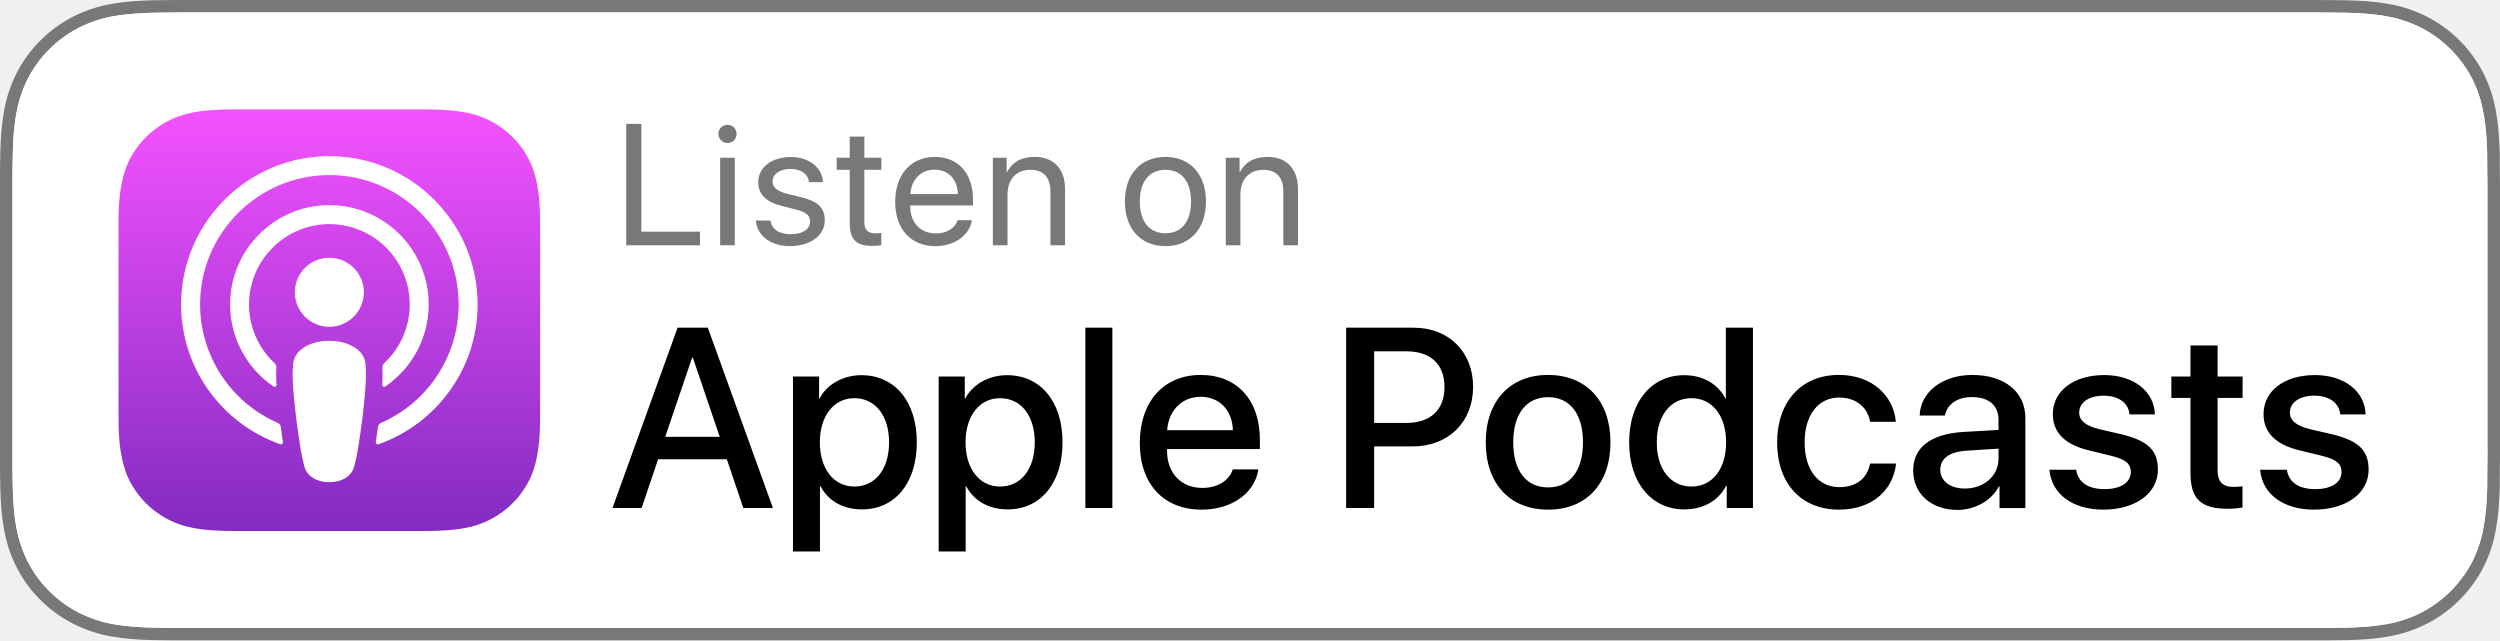
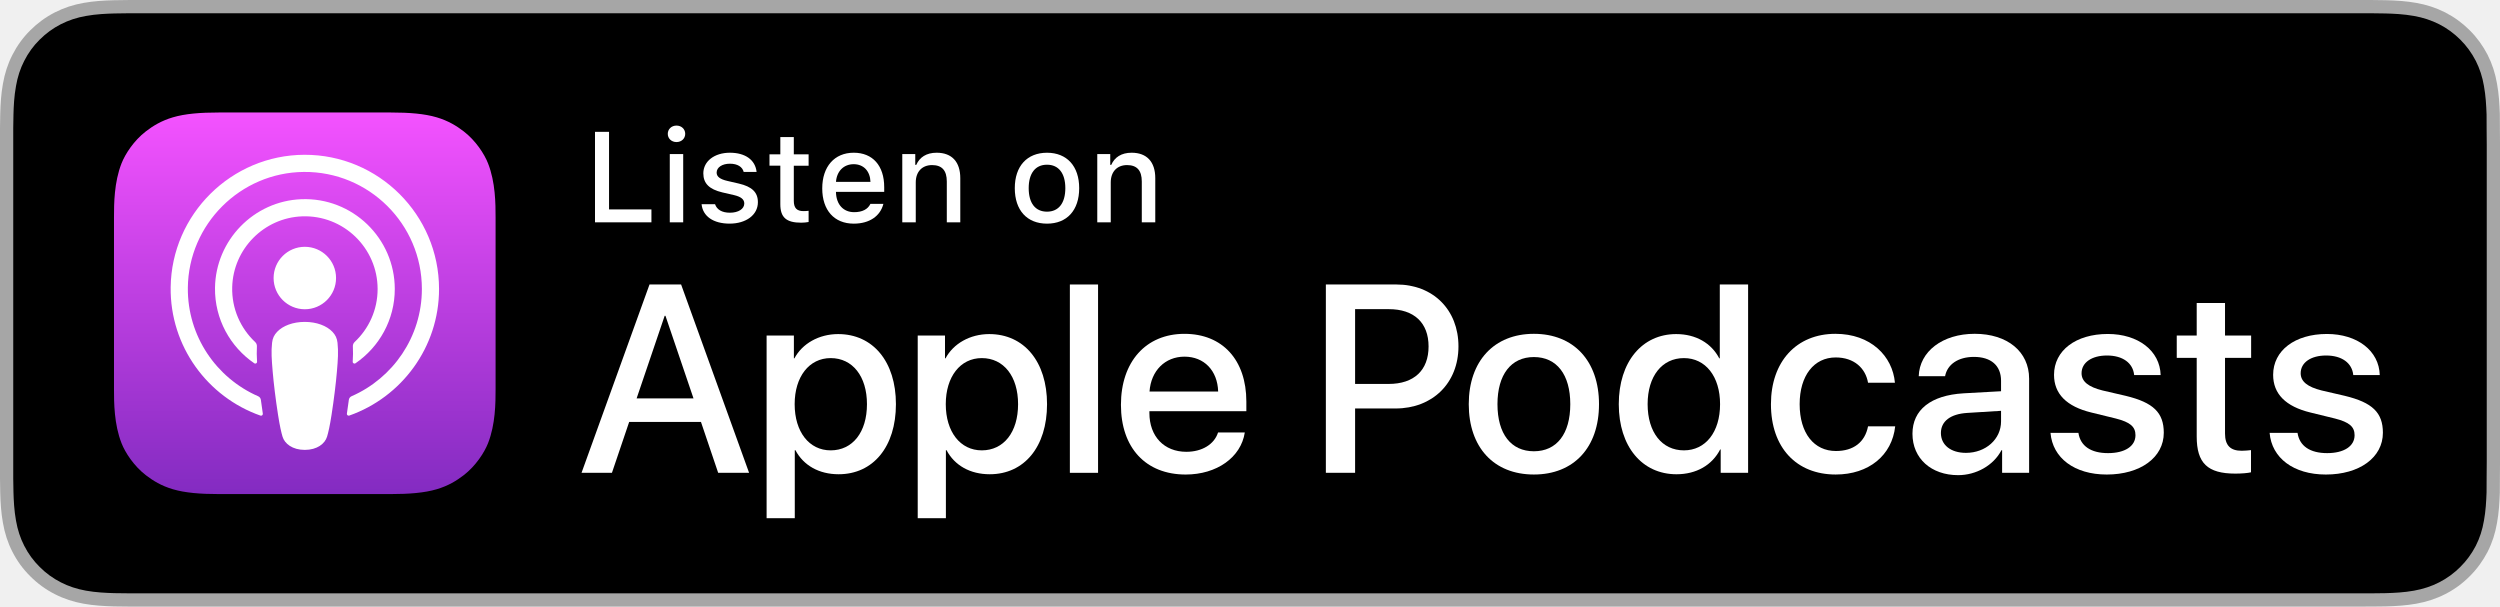
- <svg xmlns="http://www.w3.org/2000/svg" width="132.791" height="34.013" viewBox="0 0 132.791 34.013">
-   <path fill="#777878" d="M132.781 9.079c0-.33 0-.66-.004-.99-.024-.72-.067-1.441-.198-2.152a7.173 7.173 0 0 0-.667-2.047 6.937 6.937 0 0 0-3.009-3.009 7.241 7.241 0 0 0-2.052-.675c-.706-.128-1.429-.171-2.149-.189-.329-.005-.664-.011-.992-.014C123.324 0 122.932 0 122.546 0H10.25c-.393 0-.783 0-1.176.002-.329.003-.656.009-.988.014-.716.019-1.44.062-2.154.19a7.191 7.191 0 0 0-2.044.675 6.889 6.889 0 0 0-1.74 1.267A6.686 6.686 0 0 0 .881 3.89a7.091 7.091 0 0 0-.672 2.047c-.13.711-.174 1.432-.193 2.152-.01.33-.011.66-.016.99v15.859c.005.333.006.658.016.99.018.721.063 1.442.193 2.153.125.721.338 1.395.672 2.047a6.675 6.675 0 0 0 1.266 1.736 6.7 6.7 0 0 0 1.741 1.266 7.169 7.169 0 0 0 2.044.679c.714.129 1.438.171 2.154.191.332.007.659.011.988.011.393.002.783.002 1.177.002h112.295c.386 0 .778 0 1.165-.002.328 0 .662-.004.992-.011.72-.02 1.443-.062 2.149-.191a7.25 7.25 0 0 0 2.052-.679 6.708 6.708 0 0 0 1.738-1.266 6.883 6.883 0 0 0 1.271-1.736 7.184 7.184 0 0 0 .667-2.047c.131-.711.174-1.432.198-2.153.004-.332.004-.657.004-.99.01-.391.01-.779.01-1.177V10.253c-.001-.393-.001-.784-.011-1.174z" />
-   <path fill="#FFF" d="M132.125 23.761c0 .392 0 .775-.009 1.177 0 .328 0 .653-.005.97-.018.621-.057 1.35-.187 2.06a6.523 6.523 0 0 1-.603 1.855 6.316 6.316 0 0 1-2.722 2.719 6.67 6.67 0 0 1-1.865.615c-.71.125-1.435.161-2.045.18-.328.006-.656.011-.983.011-.386.002-.777.002-1.161.002H10.25c-.392 0-.781 0-1.177-.002-.325 0-.647-.004-.968-.011-.617-.018-1.343-.054-2.058-.18a6.603 6.603 0 0 1-1.858-.615 6.172 6.172 0 0 1-1.575-1.149 6.15 6.15 0 0 1-1.142-1.567 6.592 6.592 0 0 1-.611-1.865C.727 27.225.694 26.48.68 25.908a25.92 25.92 0 0 1-.013-.685l-.004-.285V9.088l.006-.298c.002-.226.005-.454.013-.685.014-.567.047-1.312.182-2.053.12-.685.319-1.292.611-1.862a6.059 6.059 0 0 1 1.144-1.572 6.24 6.24 0 0 1 1.572-1.145A6.578 6.578 0 0 1 6.047.859c.73-.129 1.482-.162 2.05-.18l.977-.014c.394-.003.784-.003 1.175-.003h112.295c.384 0 .775 0 1.159.003l.054.002.924.012c.575.017 1.327.051 2.051.18a6.616 6.616 0 0 1 1.865.614 6.3 6.3 0 0 1 2.718 2.716c.293.579.492 1.189.606 1.869.13.701.169 1.432.187 2.045.005.325.005.651.005.989.009.387.009.771.009 1.16v13.509z" />
-   <linearGradient id="a" gradientUnits="userSpaceOnUse" x1="17.491" y1="5.811" x2="17.491" y2="28.204">
-     <stop offset="0" stop-color="#f452ff" />
-     <stop offset="1" stop-color="#832bc1" />
-   </linearGradient>
-   <path fill-rule="evenodd" clip-rule="evenodd" fill="url(#a)" d="M28.244 25.22a4.742 4.742 0 0 1-3.009 2.699c-.719.213-1.604.285-2.706.285H12.452c-1.102 0-1.987-.072-2.706-.285a4.726 4.726 0 0 1-3.009-2.699c-.438-1.114-.443-2.378-.443-3.174V11.969c0-.796.004-2.06.443-3.174a4.742 4.742 0 0 1 3.009-2.699c.719-.213 1.604-.285 2.706-.285h10.077c1.102 0 1.987.072 2.706.285a4.726 4.726 0 0 1 3.009 2.699c.438 1.114.443 2.378.443 3.174v10.077c0 .796-.004 2.06-.443 3.174z" />
-   <path clip-rule="evenodd" fill="none" d="M28.244 25.22a4.742 4.742 0 0 1-3.009 2.699c-.719.213-1.604.285-2.706.285H12.452c-1.102 0-1.987-.072-2.706-.285a4.726 4.726 0 0 1-3.009-2.699c-.438-1.114-.443-2.378-.443-3.174V11.969c0-.796.004-2.06.443-3.174a4.742 4.742 0 0 1 3.009-2.699c.719-.213 1.604-.285 2.706-.285h10.077c1.102 0 1.987.072 2.706.285a4.726 4.726 0 0 1 3.009 2.699c.438 1.114.443 2.378.443 3.174v10.077c0 .796-.004 2.06-.443 3.174z" />
-   <path fill="#FFF" d="M19.114 18.682c-.336-.354-.926-.582-1.623-.582s-1.287.227-1.623.582a1.03 1.03 0 0 0-.297.645c-.057.523-.025.974.036 1.694.058.686.169 1.601.314 2.534.103.663.187 1.021.263 1.278.123.415.585.779 1.307.779s1.183-.363 1.307-.779c.076-.256.16-.614.263-1.278.145-.932.256-1.847.314-2.534.061-.72.093-1.171.036-1.694a1.02 1.02 0 0 0-.297-.645zm-3.453-3.157a1.833 1.833 0 1 0 3.666 0 1.833 1.833 0 0 0-3.666 0zm1.81-7.232c-4.286.012-7.798 3.489-7.851 7.775-.043 3.472 2.173 6.442 5.268 7.53a.106.106 0 0 0 .14-.115c-.041-.269-.079-.54-.114-.807a.27.27 0 0 0-.159-.213 6.878 6.878 0 0 1-4.127-6.363c.036-3.729 3.081-6.769 6.81-6.8 3.812-.031 6.924 3.062 6.924 6.867a6.877 6.877 0 0 1-4.128 6.296.27.27 0 0 0-.159.213 40.01 40.01 0 0 1-.114.806.105.105 0 0 0 .139.115c3.065-1.078 5.269-4.002 5.269-7.431-.001-4.348-3.546-7.886-7.898-7.873zm-.143 3.613a4.272 4.272 0 0 1 4.436 4.264 4.259 4.259 0 0 1-1.349 3.111.33.33 0 0 0-.103.256c.016.293.01.578-.009.899a.104.104 0 0 0 .162.092 5.274 5.274 0 0 0 2.306-4.358 5.28 5.28 0 0 0-5.484-5.271c-2.791.108-5.031 2.409-5.066 5.203a5.275 5.275 0 0 0 2.306 4.427.103.103 0 0 0 .161-.092 7.359 7.359 0 0 1-.009-.9.326.326 0 0 0-.103-.256 4.252 4.252 0 0 1-1.347-3.225 4.282 4.282 0 0 1 4.099-4.15z" />
-   <path fill="#FFF" d="M132.125 23.761c0 .392 0 .775-.009 1.177 0 .328 0 .653-.005.97-.018.621-.057 1.35-.187 2.06a6.523 6.523 0 0 1-.603 1.855 6.316 6.316 0 0 1-2.722 2.719 6.67 6.67 0 0 1-1.865.615c-.71.125-1.435.161-2.045.18-.328.006-.656.011-.983.011-.386.002-.777.002-1.161.002H10.25c-.392 0-.781 0-1.177-.002-.325 0-.647-.004-.968-.011-.617-.018-1.343-.054-2.058-.18a6.603 6.603 0 0 1-1.858-.615 6.172 6.172 0 0 1-1.575-1.149 6.15 6.15 0 0 1-1.142-1.567 6.592 6.592 0 0 1-.611-1.865C.727 27.225.694 26.48.68 25.908a25.92 25.92 0 0 1-.013-.685l-.004-.285V9.088l.006-.298c.002-.226.005-.454.013-.685.014-.567.047-1.312.182-2.053.12-.685.319-1.292.611-1.862a6.059 6.059 0 0 1 1.144-1.572 6.24 6.24 0 0 1 1.572-1.145A6.578 6.578 0 0 1 6.047.859c.73-.129 1.482-.162 2.05-.18l.977-.014c.394-.003.784-.003 1.175-.003h112.295c.384 0 .775 0 1.159.003l.054.002.924.012c.575.017 1.327.051 2.051.18a6.616 6.616 0 0 1 1.865.614 6.3 6.3 0 0 1 2.718 2.716c.293.579.492 1.189.606 1.869.13.701.169 1.432.187 2.045.005.325.005.651.005.989.009.387.009.771.009 1.16v13.509z" />
-   <path d="M37.179 13.029h-3.917V6.578h.805v5.727h3.112v.724zm.979-5.915a.484.484 0 1 1 .483.483.487.487 0 0 1-.483-.483zm.094 1.265h.778v4.65h-.778v-4.65zm3.755-.04c.957 0 1.677.563 1.704 1.337h-.742c-.045-.434-.42-.702-.988-.702-.563 0-.943.269-.943.667 0 .313.246.519.773.652l.72.174c.939.237 1.278.568 1.278 1.243 0 .8-.769 1.364-1.851 1.364-1.015 0-1.739-.545-1.811-1.359h.778c.076.474.456.724 1.082.724.626 0 1.02-.259 1.02-.67 0-.322-.192-.492-.715-.63l-.818-.21c-.818-.21-1.22-.622-1.22-1.248-.002-.788.714-1.342 1.733-1.342zm3.904-1.082v1.122h.903v.64h-.903v2.758c0 .425.179.617.577.617.089 0 .268-.014.322-.022v.653a2.808 2.808 0 0 1-.492.036c-.854 0-1.185-.349-1.185-1.243V9.019h-.693v-.64h.693V7.257h.778zm5.716 4.44c-.129.805-.939 1.377-1.936 1.377-1.314 0-2.142-.908-2.142-2.352s.832-2.387 2.105-2.387c1.248 0 2.03.876 2.03 2.285v.295h-3.335v.045c0 .872.541 1.439 1.359 1.439.572 0 1.024-.273 1.153-.702h.766zm-3.272-1.39h2.526c-.018-.778-.514-1.296-1.238-1.296-.72-.001-1.239.522-1.288 1.296zm4.382-1.928h.733v.76h.018c.291-.532.755-.805 1.475-.805 1.02 0 1.61.657 1.61 1.712v2.982h-.778v-2.843c0-.751-.349-1.163-1.073-1.163-.751 0-1.207.523-1.207 1.31v2.696h-.778V8.379zm7.014 2.326c0-1.449.84-2.37 2.155-2.37 1.31 0 2.15.921 2.15 2.37 0 1.444-.84 2.37-2.15 2.37-1.314-.001-2.155-.927-2.155-2.37zm3.514 0c0-1.06-.505-1.686-1.359-1.686-.858 0-1.364.63-1.364 1.686 0 1.06.51 1.686 1.364 1.686s1.359-.627 1.359-1.686zm1.843-2.326h.733v.76h.018c.291-.532.755-.805 1.475-.805 1.02 0 1.61.657 1.61 1.712v2.982h-.778v-2.843c0-.751-.349-1.163-1.073-1.163-.751 0-1.207.523-1.207 1.31v2.696h-.778V8.379z" fill="#777878" />
-   <path d="M38.607 24.395h-3.651l-.876 2.589h-1.547l3.458-9.578h1.606l3.458 9.578h-1.573l-.875-2.589zm-3.272-1.194h2.894l-1.427-4.202h-.04l-1.427 4.202zm13.363.292c0 2.17-1.162 3.564-2.914 3.564-.996 0-1.785-.445-2.197-1.222h-.033v3.458H42.12V20h1.387v1.162h.026c.398-.75 1.248-1.234 2.224-1.234 1.772.001 2.941 1.401 2.941 3.565zm-1.474 0c0-1.414-.73-2.343-1.845-2.343-1.095 0-1.832.949-1.832 2.343 0 1.407.737 2.35 1.832 2.35 1.115 0 1.845-.923 1.845-2.35zm9.213 0c0 2.17-1.162 3.564-2.914 3.564-.996 0-1.785-.445-2.197-1.222h-.033v3.458h-1.434V20h1.387v1.162h.026c.398-.75 1.248-1.234 2.224-1.234 1.772.001 2.941 1.401 2.941 3.565zm-1.474 0c0-1.414-.73-2.343-1.845-2.343-1.095 0-1.832.949-1.832 2.343 0 1.407.737 2.35 1.832 2.35 1.115 0 1.845-.923 1.845-2.35zm2.688-6.087h1.434v9.578h-1.434v-9.578zm9.19 7.528c-.192 1.268-1.427 2.137-3.007 2.137-2.031 0-3.292-1.361-3.292-3.544 0-2.19 1.268-3.611 3.232-3.611 1.932 0 3.146 1.327 3.146 3.445v.491h-4.932v.086c0 1.195.75 1.978 1.878 1.978.796 0 1.42-.378 1.613-.982h1.362zm-4.845-2.085h3.491c-.033-1.069-.717-1.772-1.712-1.772-.989 0-1.706.717-1.779 1.772zm13.097-5.443c1.858 0 3.153 1.281 3.153 3.146 0 1.872-1.321 3.159-3.199 3.159h-2.058v3.272h-1.487v-9.578h3.591zm-2.104 5.058h1.706c1.294 0 2.031-.697 2.031-1.905s-.737-1.898-2.024-1.898H72.99v3.803zm5.929 1.029c0-2.197 1.294-3.578 3.312-3.578 2.024 0 3.312 1.38 3.312 3.578 0 2.204-1.281 3.578-3.312 3.578s-3.312-1.374-3.312-3.578zm5.164 0c0-1.507-.69-2.396-1.852-2.396s-1.852.896-1.852 2.396c0 1.513.69 2.396 1.852 2.396s1.852-.883 1.852-2.396zm2.453 0c0-2.157 1.188-3.564 2.92-3.564 1.002 0 1.792.464 2.19 1.234h.026v-3.757h1.44v9.578h-1.394v-1.188h-.026c-.412.796-1.208 1.261-2.224 1.261-1.744.001-2.932-1.407-2.932-3.564zm1.467 0c0 1.434.73 2.35 1.845 2.35 1.102 0 1.838-.929 1.838-2.35 0-1.407-.737-2.343-1.838-2.343-1.115 0-1.845.923-1.845 2.343zm11.331-1.089c-.126-.737-.704-1.288-1.646-1.288-1.102 0-1.832.923-1.832 2.376 0 1.487.737 2.383 1.845 2.383.89 0 1.474-.445 1.633-1.254h1.381c-.16 1.467-1.334 2.449-3.027 2.449-1.991 0-3.292-1.361-3.292-3.578 0-2.17 1.301-3.578 3.279-3.578 1.792 0 2.907 1.128 3.027 2.489h-1.368zm2.288 2.582c0-1.221.936-1.938 2.675-2.044l1.858-.106v-.531c0-.79-.524-1.214-1.434-1.214-.75 0-1.301.385-1.414.982h-1.341c.04-1.248 1.208-2.157 2.795-2.157 1.712 0 2.82.896 2.82 2.283v4.786h-1.373v-1.148h-.033c-.392.75-1.262 1.248-2.204 1.248-1.387-.001-2.349-.858-2.349-2.099zm4.533-.617v-.538l-1.673.106c-.929.053-1.42.412-1.42 1.016 0 .584.511.996 1.308.996 1.016 0 1.785-.677 1.785-1.58zm5.619-4.447c1.546 0 2.654.856 2.688 2.091h-1.347c-.061-.617-.584-.996-1.381-.996-.776 0-1.294.358-1.294.903 0 .418.345.697 1.068.876l1.175.272c1.407.338 1.938.856 1.938 1.878 0 1.261-1.195 2.124-2.901 2.124-1.646 0-2.754-.843-2.86-2.118h1.42c.1.67.638 1.029 1.507 1.029.856 0 1.395-.352 1.395-.909 0-.432-.266-.664-.996-.85l-1.248-.305c-1.261-.306-1.898-.949-1.898-1.918-.001-1.234 1.107-2.077 2.734-2.077zm6.018-1.573v1.652h1.327v1.135h-1.327v3.85c0 .598.266.876.85.876.146 0 .378-.02.471-.033v1.128c-.159.04-.478.066-.796.066-1.414 0-1.965-.531-1.965-1.885v-4.002h-1.016v-1.135h1.016v-1.652h1.44zm5.174 1.573c1.546 0 2.654.856 2.688 2.091h-1.347c-.061-.617-.584-.996-1.381-.996-.776 0-1.294.358-1.294.903 0 .418.345.697 1.068.876l1.175.272c1.407.338 1.938.856 1.938 1.878 0 1.261-1.195 2.124-2.901 2.124-1.646 0-2.754-.843-2.86-2.118h1.42c.1.67.638 1.029 1.507 1.029.856 0 1.395-.352 1.395-.909 0-.432-.266-.664-.996-.85l-1.248-.305c-1.261-.306-1.898-.949-1.898-1.918-.002-1.234 1.107-2.077 2.734-2.077z" />
-   <linearGradient id="b" gradientUnits="userSpaceOnUse" x1="17.491" y1="5.811" x2="17.491" y2="28.204">
-     <stop offset="0" stop-color="#f452ff" />
-     <stop offset="1" stop-color="#832bc1" />
-   </linearGradient>
-   <path fill-rule="evenodd" clip-rule="evenodd" fill="url(#b)" d="M28.244 25.22a4.742 4.742 0 0 1-3.009 2.699c-.719.213-1.604.285-2.706.285H12.452c-1.102 0-1.987-.072-2.706-.285a4.726 4.726 0 0 1-3.009-2.699c-.438-1.114-.443-2.378-.443-3.174V11.969c0-.796.004-2.06.443-3.174a4.742 4.742 0 0 1 3.009-2.699c.719-.213 1.604-.285 2.706-.285h10.077c1.102 0 1.987.072 2.706.285a4.726 4.726 0 0 1 3.009 2.699c.438 1.114.443 2.378.443 3.174v10.077c0 .796-.004 2.06-.443 3.174z" />
-   <path clip-rule="evenodd" fill="none" d="M28.244 25.22a4.742 4.742 0 0 1-3.009 2.699c-.719.213-1.604.285-2.706.285H12.452c-1.102 0-1.987-.072-2.706-.285a4.726 4.726 0 0 1-3.009-2.699c-.438-1.114-.443-2.378-.443-3.174V11.969c0-.796.004-2.06.443-3.174a4.742 4.742 0 0 1 3.009-2.699c.719-.213 1.604-.285 2.706-.285h10.077c1.102 0 1.987.072 2.706.285a4.726 4.726 0 0 1 3.009 2.699c.438 1.114.443 2.378.443 3.174v10.077c0 .796-.004 2.06-.443 3.174z" />
-   <path fill="#FFF" d="M19.114 18.682c-.336-.354-.926-.582-1.623-.582s-1.287.227-1.623.582a1.03 1.03 0 0 0-.297.645c-.057.523-.025.974.036 1.694.058.686.169 1.601.314 2.534.103.663.187 1.021.263 1.278.123.415.585.779 1.307.779s1.183-.363 1.307-.779c.076-.256.16-.614.263-1.278.145-.932.256-1.847.314-2.534.061-.72.093-1.171.037-1.694a1.027 1.027 0 0 0-.298-.645zm-3.453-3.157a1.833 1.833 0 1 0 3.666 0 1.833 1.833 0 0 0-3.666 0zm1.81-7.232c-4.286.012-7.798 3.489-7.851 7.775-.043 3.472 2.173 6.442 5.268 7.53a.106.106 0 0 0 .14-.115c-.041-.269-.079-.54-.114-.807a.27.27 0 0 0-.159-.213 6.878 6.878 0 0 1-4.127-6.363c.036-3.729 3.081-6.769 6.81-6.8 3.812-.031 6.924 3.062 6.924 6.867a6.877 6.877 0 0 1-4.128 6.296.27.27 0 0 0-.159.213 40.01 40.01 0 0 1-.114.806.106.106 0 0 0 .14.115c3.065-1.078 5.268-4.002 5.268-7.431-.001-4.348-3.546-7.886-7.898-7.873zm-.143 3.613a4.272 4.272 0 0 1 4.436 4.264 4.259 4.259 0 0 1-1.349 3.111.33.33 0 0 0-.103.256c.016.293.01.578-.009.899a.104.104 0 0 0 .162.092 5.274 5.274 0 0 0 2.306-4.358 5.28 5.28 0 0 0-5.484-5.271c-2.791.108-5.031 2.409-5.066 5.203a5.275 5.275 0 0 0 2.306 4.427.103.103 0 0 0 .161-.092 7.359 7.359 0 0 1-.009-.9.326.326 0 0 0-.103-.256 4.252 4.252 0 0 1-1.347-3.225 4.282 4.282 0 0 1 4.099-4.15z" />
+ <svg xmlns="http://www.w3.org/2000/svg" version="1.1" x="0px" y="0px" width="164.857px" height="40px" viewBox="0 0 164.857 40" enable-background="new 0 0 164.857 40" xml:space="preserve">
+   <g id="US">
+     <path fill="#A6A6A6" d="M155.327,0H9.535C9.168,0,8.806,0,8.44,0.002C8.134,0.004,7.83,0.01,7.521,0.015   C6.856,0.031,6.182,0.072,5.517,0.191c-0.669,0.117-1.292,0.317-1.901,0.627C3.018,1.125,2.471,1.523,1.998,1.997   C1.519,2.471,1.123,3.019,0.819,3.618c-0.311,0.608-0.508,1.233-0.625,1.903c-0.121,0.662-0.162,1.332-0.179,2.002   C0.006,7.83,0.005,8.138,0,8.444c0,0.362,0,0.726,0,1.092v20.929c0,0.369,0,0.731,0,1.094   c0.005,0.31,0.006,0.611,0.015,0.922c0.017,0.67,0.059,1.34,0.179,2.002c0.117,0.67,0.314,1.298,0.625,1.904   c0.303,0.596,0.7,1.145,1.178,1.614c0.473,0.477,1.02,0.875,1.619,1.179c0.609,0.312,1.231,0.51,1.901,0.631   c0.664,0.119,1.338,0.158,2.004,0.177c0.309,0.007,0.613,0.011,0.919,0.011C8.806,40,9.168,40,9.535,40h145.793   c0.359,0,0.725,0,1.084-0.002c0.305,0,0.617-0.004,0.922-0.011c0.67-0.018,1.342-0.058,2-0.177   c0.67-0.121,1.293-0.318,1.908-0.631c0.598-0.304,1.145-0.701,1.617-1.179c0.476-0.47,0.873-1.019,1.182-1.614   c0.307-0.606,0.506-1.234,0.619-1.904c0.123-0.662,0.162-1.332,0.186-2.002c0.004-0.311,0.004-0.611,0.004-0.922   c0.008-0.363,0.008-0.725,0.008-1.094V9.536c0-0.366,0-0.73-0.008-1.092c0-0.307,0-0.614-0.004-0.921   c-0.024-0.67-0.062-1.34-0.186-2.002c-0.113-0.67-0.312-1.295-0.619-1.903   c-0.309-0.599-0.705-1.147-1.182-1.621c-0.473-0.474-1.02-0.872-1.617-1.179   c-0.615-0.31-1.238-0.51-1.908-0.627c-0.658-0.119-1.33-0.16-2-0.177c-0.305-0.005-0.617-0.011-0.922-0.013   C156.052,0,155.687,0,155.327,0L155.327,0z" />
+     <path d="M8.445,39.125c-0.305,0-0.602-0.004-0.904-0.011c-0.559-0.016-1.222-0.047-1.869-0.163   c-0.61-0.11-1.153-0.29-1.657-0.548c-0.521-0.265-0.99-0.606-1.397-1.017   c-0.414-0.406-0.754-0.873-1.02-1.397c-0.259-0.505-0.436-1.047-0.543-1.657c-0.122-0.673-0.153-1.355-0.167-1.875   c-0.006-0.211-0.015-0.913-0.015-0.913V8.444c0,0,0.009-0.691,0.015-0.894c0.013-0.524,0.044-1.206,0.166-1.872   C1.16,5.064,1.337,4.522,1.597,4.016C1.862,3.491,2.203,3.022,2.612,2.618c0.414-0.414,0.884-0.757,1.402-1.022   c0.514-0.261,1.055-0.439,1.653-0.544c0.673-0.121,1.356-0.151,1.875-0.164L8.445,0.875h147.961l0.913,0.013   c0.513,0.013,1.195,0.043,1.858,0.163c0.603,0.105,1.147,0.285,1.671,0.548c0.513,0.263,0.982,0.606,1.392,1.016   c0.409,0.406,0.752,0.878,1.023,1.404c0.258,0.511,0.434,1.053,0.535,1.649c0.116,0.631,0.152,1.279,0.174,1.887   c0.003,0.283,0.003,0.587,0.003,0.89c0.008,0.375,0.008,0.732,0.008,1.092v20.929c0,0.363,0,0.718-0.008,1.075   c0,0.325,0,0.623-0.004,0.93c-0.021,0.589-0.057,1.236-0.171,1.853c-0.103,0.613-0.279,1.155-0.54,1.67   c-0.27,0.519-0.612,0.989-1.016,1.386c-0.413,0.418-0.882,0.759-1.399,1.022   c-0.519,0.264-1.048,0.438-1.668,0.55c-0.641,0.116-1.304,0.147-1.869,0.163   c-0.293,0.007-0.6,0.011-0.897,0.011l-1.084,0.002L8.445,39.125z" />
+     <g id="XMLID_632_">
+       <linearGradient id="XMLID_2_" gradientUnits="userSpaceOnUse" x1="20.098" y1="7.418" x2="20.098" y2="32.581">
+         <stop offset="0" style="stop-color:#F452FF" />
+         <stop offset="1" style="stop-color:#832BC1" />
+       </linearGradient>
+       <path id="XMLID_662_" fill-rule="evenodd" clip-rule="evenodd" fill="url(#XMLID_2_)" d="M32.182,29.228    c-0.245,0.621-0.809,1.496-1.609,2.112c-0.462,0.356-1.014,0.696-1.772,0.921    c-0.808,0.239-1.803,0.32-3.041,0.32H14.437c-1.238,0-2.233-0.081-3.041-0.32    c-0.758-0.225-1.309-0.565-1.772-0.921c-0.8-0.616-1.365-1.491-1.609-2.112    c-0.493-1.252-0.498-2.672-0.498-3.567l0,0V14.338l0,0c0-0.894,0.005-2.315,0.498-3.567    c0.245-0.621,0.809-1.496,1.609-2.112c0.462-0.356,1.014-0.696,1.772-0.921c0.808-0.239,1.803-0.32,3.041-0.32    l0,0H25.76l0,0c1.238,0,2.233,0.081,3.041,0.32c0.758,0.225,1.309,0.565,1.772,0.921    c0.8,0.616,1.365,1.491,1.609,2.112c0.493,1.252,0.498,2.672,0.498,3.567v11.323    C32.68,26.556,32.675,27.976,32.182,29.228z" />
+       <path id="XMLID_660_" fill-rule="evenodd" clip-rule="evenodd" fill="none" d="M32.182,29.228    c-0.245,0.621-0.809,1.496-1.609,2.112c-0.462,0.356-1.014,0.696-1.772,0.921    c-0.808,0.239-1.803,0.32-3.041,0.32H14.437c-1.238,0-2.233-0.081-3.041-0.32    c-0.758-0.225-1.309-0.565-1.772-0.921c-0.8-0.616-1.365-1.491-1.609-2.112    c-0.493-1.252-0.498-2.672-0.498-3.567l0,0V14.338l0,0c0-0.894,0.005-2.315,0.498-3.567    c0.245-0.621,0.809-1.496,1.609-2.112c0.462-0.356,1.014-0.696,1.772-0.921c0.808-0.239,1.803-0.32,3.041-0.32    l0,0H25.76l0,0c1.238,0,2.233,0.081,3.041,0.32c0.758,0.225,1.309,0.565,1.772,0.921    c0.8,0.616,1.365,1.491,1.609,2.112c0.493,1.252,0.498,2.672,0.498,3.567v11.323    C32.68,26.556,32.675,27.976,32.182,29.228z" />
+       <g id="XMLID_648_">
+         <g>
+           <path fill="#FFFFFF" d="M21.923,21.881c-0.378-0.398-1.041-0.654-1.824-0.654c-0.783,0-1.446,0.255-1.824,0.654      c-0.197,0.208-0.301,0.421-0.334,0.725c-0.064,0.588-0.028,1.094,0.041,1.903c0.066,0.771,0.19,1.8,0.353,2.847      c0.116,0.745,0.21,1.148,0.295,1.436c0.139,0.467,0.657,0.875,1.469,0.875c0.811,0,1.33-0.408,1.469-0.875      c0.086-0.288,0.18-0.69,0.295-1.436c0.163-1.047,0.287-2.076,0.353-2.847      c0.069-0.809,0.105-1.316,0.041-1.903C22.224,22.303,22.12,22.089,21.923,21.881z M18.042,18.334      c0,1.137,0.922,2.059,2.059,2.059c1.137,0,2.059-0.922,2.059-2.059c0-1.137-0.922-2.059-2.059-2.059      C18.964,16.275,18.042,17.197,18.042,18.334z M20.076,10.207c-4.816,0.014-8.763,3.921-8.822,8.737      c-0.048,3.901,2.442,7.239,5.92,8.462c0.084,0.03,0.17-0.04,0.157-0.129      c-0.046-0.303-0.089-0.607-0.128-0.907c-0.014-0.106-0.081-0.197-0.179-0.24      c-2.749-1.201-4.668-3.957-4.637-7.151c0.04-4.19,3.462-7.607,7.653-7.641c4.284-0.035,7.78,3.44,7.78,7.716      c0,3.161-1.911,5.884-4.638,7.075c-0.098,0.043-0.165,0.134-0.179,0.24c-0.04,0.299-0.083,0.604-0.128,0.906      c-0.013,0.088,0.072,0.159,0.157,0.129c3.444-1.212,5.92-4.497,5.92-8.35      C28.95,14.168,24.967,10.193,20.076,10.207z M19.916,14.267c2.73-0.106,4.985,2.085,4.985,4.792      c0,1.377-0.583,2.62-1.516,3.495c-0.079,0.074-0.122,0.18-0.116,0.288c0.019,0.329,0.012,0.649-0.01,1.011      c-0.006,0.096,0.102,0.158,0.182,0.103c1.563-1.068,2.592-2.865,2.592-4.897c0-3.346-2.787-6.054-6.162-5.923      c-3.136,0.122-5.653,2.708-5.693,5.846c-0.026,2.064,1.008,3.893,2.592,4.975      c0.08,0.054,0.187-0.007,0.181-0.103c-0.022-0.362-0.029-0.682-0.01-1.011      c0.006-0.108-0.036-0.214-0.115-0.288c-0.961-0.903-1.552-2.196-1.514-3.624      C15.378,16.417,17.404,14.364,19.916,14.267z" />
+         </g>
+       </g>
+     </g>
+     <g>
+       <path fill="#FFFFFF" d="M46.223,27.822h-4.733l-1.137,3.356H38.348l4.483-12.419h2.083l4.483,12.419h-2.039    L46.223,27.822z M41.98,26.273h3.752l-1.85-5.448h-0.052L41.98,26.273z" />
+       <path fill="#FFFFFF" d="M59.08,26.652c0,2.813-1.506,4.621-3.778,4.621c-1.29,0-2.314-0.577-2.849-1.584h-0.043v4.484    h-1.858V22.125h1.799v1.506h0.034c0.517-0.972,1.618-1.601,2.883-1.601    C57.566,22.03,59.08,23.847,59.08,26.652z M57.17,26.652c0-1.833-0.947-3.038-2.393-3.038    c-1.42,0-2.375,1.23-2.375,3.038c0,1.824,0.955,3.046,2.375,3.046C56.223,29.698,57.17,28.502,57.17,26.652z" />
+       <path fill="#FFFFFF" d="M69.045,26.652c0,2.813-1.506,4.621-3.778,4.621c-1.29,0-2.314-0.577-2.849-1.584h-0.043v4.484    h-1.858V22.125h1.799v1.506h0.034c0.517-0.972,1.618-1.601,2.883-1.601    C67.531,22.03,69.045,23.847,69.045,26.652z M67.135,26.652c0-1.833-0.947-3.038-2.393-3.038    c-1.42,0-2.375,1.23-2.375,3.038c0,1.824,0.955,3.046,2.375,3.046C66.188,29.698,67.135,28.502,67.135,26.652z" />
+       <path fill="#FFFFFF" d="M70.55,18.76h1.859v12.419h-1.859V18.76z" />
+       <path fill="#FFFFFF" d="M82.085,28.52c-0.25,1.644-1.851,2.772-3.898,2.772c-2.634,0-4.269-1.765-4.269-4.596    c0-2.84,1.644-4.682,4.19-4.682c2.505,0,4.08,1.721,4.08,4.466v0.637h-6.394v0.112    c0,1.549,0.973,2.564,2.436,2.564c1.032,0,1.842-0.49,2.091-1.273H82.085z M75.803,25.817h4.526    c-0.043-1.386-0.93-2.298-2.221-2.298C76.826,23.52,75.898,24.449,75.803,25.817z" />
+       <path fill="#FFFFFF" d="M92.087,18.76c2.409,0,4.088,1.661,4.088,4.08c0,2.427-1.713,4.096-4.148,4.096h-2.668    v4.243H87.431V18.76H92.087z M89.359,25.318h2.212c1.678,0,2.633-0.904,2.633-2.47    c0-1.566-0.955-2.462-2.624-2.462h-2.221V25.318z" />
+       <path fill="#FFFFFF" d="M96.854,26.652c0-2.849,1.678-4.639,4.294-4.639c2.625,0,4.295,1.79,4.295,4.639    c0,2.856-1.661,4.639-4.295,4.639C98.515,31.291,96.854,29.509,96.854,26.652z M103.549,26.652    c0-1.954-0.895-3.107-2.401-3.107s-2.401,1.162-2.401,3.107c0,1.962,0.895,3.106,2.401,3.106    S103.549,28.614,103.549,26.652z" />
+       <path fill="#FFFFFF" d="M106.747,26.652c0-2.797,1.54-4.622,3.786-4.622c1.3,0,2.324,0.603,2.84,1.601h0.035    v-4.871h1.867v12.419h-1.808v-1.54h-0.034c-0.533,1.032-1.566,1.635-2.883,1.635    C108.287,31.273,106.747,29.449,106.747,26.652z M108.649,26.652c0,1.858,0.947,3.046,2.393,3.046    c1.429,0,2.384-1.205,2.384-3.046c0-1.825-0.955-3.038-2.384-3.038C109.596,23.614,108.649,24.811,108.649,26.652z    " />
+       <path fill="#FFFFFF" d="M123.184,25.24c-0.163-0.955-0.912-1.669-2.134-1.669c-1.429,0-2.376,1.196-2.376,3.081    c0,1.928,0.956,3.089,2.393,3.089c1.153,0,1.911-0.576,2.117-1.626h1.79c-0.206,1.901-1.73,3.176-3.924,3.176    c-2.582,0-4.269-1.765-4.269-4.639c0-2.814,1.687-4.639,4.251-4.639c2.323,0,3.769,1.463,3.925,3.227H123.184z" />
+       <path fill="#FFFFFF" d="M126.113,28.605c0-1.583,1.213-2.539,3.364-2.668l2.478-0.138v-0.689    c0-1.007-0.662-1.575-1.789-1.575c-1.033,0-1.756,0.491-1.902,1.274h-1.738c0.052-1.636,1.574-2.797,3.691-2.797    c2.16,0,3.589,1.179,3.589,2.96v6.205h-1.781v-1.489h-0.043c-0.525,1.007-1.67,1.645-2.857,1.645    C127.352,31.334,126.113,30.232,126.113,28.605z M131.955,27.788v-0.697l-2.228,0.138    c-1.11,0.069-1.738,0.551-1.738,1.325c0,0.792,0.654,1.309,1.652,1.309    C130.941,29.862,131.955,28.967,131.955,27.788z" />
+       <path fill="#FFFFFF" d="M138.994,22.023c2.006,0,3.442,1.109,3.485,2.71h-1.747c-0.077-0.8-0.757-1.29-1.79-1.29    c-1.007,0-1.678,0.464-1.678,1.17c0,0.542,0.447,0.903,1.386,1.136l1.523,0.353    c1.824,0.439,2.513,1.109,2.513,2.436c0,1.635-1.549,2.754-3.761,2.754c-2.135,0-3.571-1.094-3.709-2.746h1.841    c0.13,0.869,0.826,1.334,1.954,1.334c1.11,0,1.808-0.456,1.808-1.179c0-0.56-0.345-0.86-1.291-1.102    l-1.618-0.396c-1.636-0.397-2.462-1.231-2.462-2.487C135.448,23.115,136.885,22.023,138.994,22.023z" />
+       <path fill="#FFFFFF" d="M146.724,19.982v2.143h1.722v1.472h-1.722v4.991c0,0.775,0.345,1.137,1.102,1.137    c0.19,0,0.491-0.026,0.611-0.043v1.463c-0.206,0.052-0.619,0.086-1.032,0.086c-1.833,0-2.548-0.689-2.548-2.444    v-5.189h-1.316V22.125h1.316v-2.143H146.724z" />
+       <path fill="#FFFFFF" d="M153.443,22.023c2.006,0,3.442,1.109,3.485,2.71h-1.747c-0.077-0.8-0.757-1.29-1.79-1.29    c-1.007,0-1.678,0.464-1.678,1.17c0,0.542,0.447,0.903,1.386,1.136l1.523,0.353    c1.824,0.439,2.513,1.109,2.513,2.436c0,1.635-1.549,2.754-3.761,2.754c-2.135,0-3.571-1.094-3.709-2.746h1.841    c0.13,0.869,0.826,1.334,1.954,1.334c1.11,0,1.808-0.456,1.808-1.179c0-0.56-0.345-0.86-1.291-1.102    l-1.618-0.396c-1.636-0.397-2.462-1.231-2.462-2.487C149.897,23.115,151.334,22.023,153.443,22.023z" />
+     </g>
+     <g>
+       <path fill="#FFFFFF" d="M42.958,14.661h-3.722V8.694h0.926v5.115h2.795V14.661z" />
+       <path fill="#FFFFFF" d="M44.035,8.827c0-0.31,0.244-0.546,0.575-0.546c0.331,0,0.575,0.235,0.575,0.546    c0,0.306-0.244,0.541-0.575,0.541C44.279,9.368,44.035,9.132,44.035,8.827z M44.167,10.158h0.885v4.503h-0.885    V10.158z" />
+       <path fill="#FFFFFF" d="M48.131,10.071c1.013,0,1.675,0.471,1.761,1.265h-0.852    c-0.083-0.331-0.405-0.541-0.91-0.541c-0.497,0-0.873,0.235-0.873,0.587c0,0.269,0.228,0.439,0.715,0.55    l0.749,0.173c0.856,0.199,1.257,0.567,1.257,1.228c0,0.848-0.79,1.414-1.865,1.414    c-1.071,0-1.77-0.484-1.849-1.282h0.889c0.112,0.347,0.442,0.562,0.98,0.562c0.554,0,0.947-0.248,0.947-0.608    c0-0.269-0.211-0.442-0.662-0.55l-0.786-0.182c-0.856-0.203-1.253-0.587-1.253-1.257    C46.381,10.633,47.113,10.071,48.131,10.071z" />
+       <path fill="#FFFFFF" d="M52.346,9.037v1.142h0.976v0.749H52.346v2.315c0,0.472,0.194,0.678,0.637,0.678    c0.136,0,0.215-0.008,0.339-0.021v0.74c-0.144,0.024-0.31,0.045-0.484,0.045c-0.988,0-1.381-0.348-1.381-1.216    v-2.543h-0.715v-0.749h0.715V9.037H52.346z" />
+       <path fill="#FFFFFF" d="M58.253,13.445c-0.203,0.807-0.922,1.303-1.952,1.303c-1.29,0-2.08-0.885-2.08-2.324    c0-1.439,0.806-2.353,2.076-2.353c1.253,0,2.01,0.856,2.01,2.27v0.31h-3.18v0.05    c0.029,0.79,0.488,1.29,1.199,1.29c0.538,0,0.906-0.194,1.071-0.546H58.253z M55.127,11.994h2.274    c-0.021-0.707-0.451-1.167-1.108-1.167C55.636,10.828,55.177,11.291,55.127,11.994z" />
+       <path fill="#FFFFFF" d="M59.499,10.158h0.856v0.715h0.066c0.219-0.5,0.665-0.802,1.344-0.802    c1.005,0,1.559,0.604,1.559,1.675v2.915h-0.889v-2.692c0-0.724-0.315-1.083-0.972-1.083    c-0.658,0-1.075,0.439-1.075,1.141v2.634h-0.889V10.158z" />
+       <path fill="#FFFFFF" d="M66.918,12.408c0-1.452,0.81-2.336,2.126-2.336c1.31,0,2.121,0.885,2.121,2.336    c0,1.46-0.806,2.34-2.121,2.34C67.724,14.748,66.918,13.867,66.918,12.408z M70.251,12.408    c0-0.976-0.439-1.547-1.208-1.547c-0.773,0-1.208,0.571-1.208,1.547c0,0.984,0.434,1.55,1.208,1.55    C69.813,13.958,70.251,13.388,70.251,12.408z" />
+       <path fill="#FFFFFF" d="M72.357,10.158h0.856v0.715h0.066c0.219-0.5,0.665-0.802,1.344-0.802    c1.005,0,1.559,0.604,1.559,1.675v2.915h-0.889v-2.692c0-0.724-0.315-1.083-0.972-1.083    c-0.658,0-1.075,0.439-1.075,1.141v2.634h-0.889V10.158z" />
+     </g>
+   </g>
+   <g>
+ </g>
</svg>
